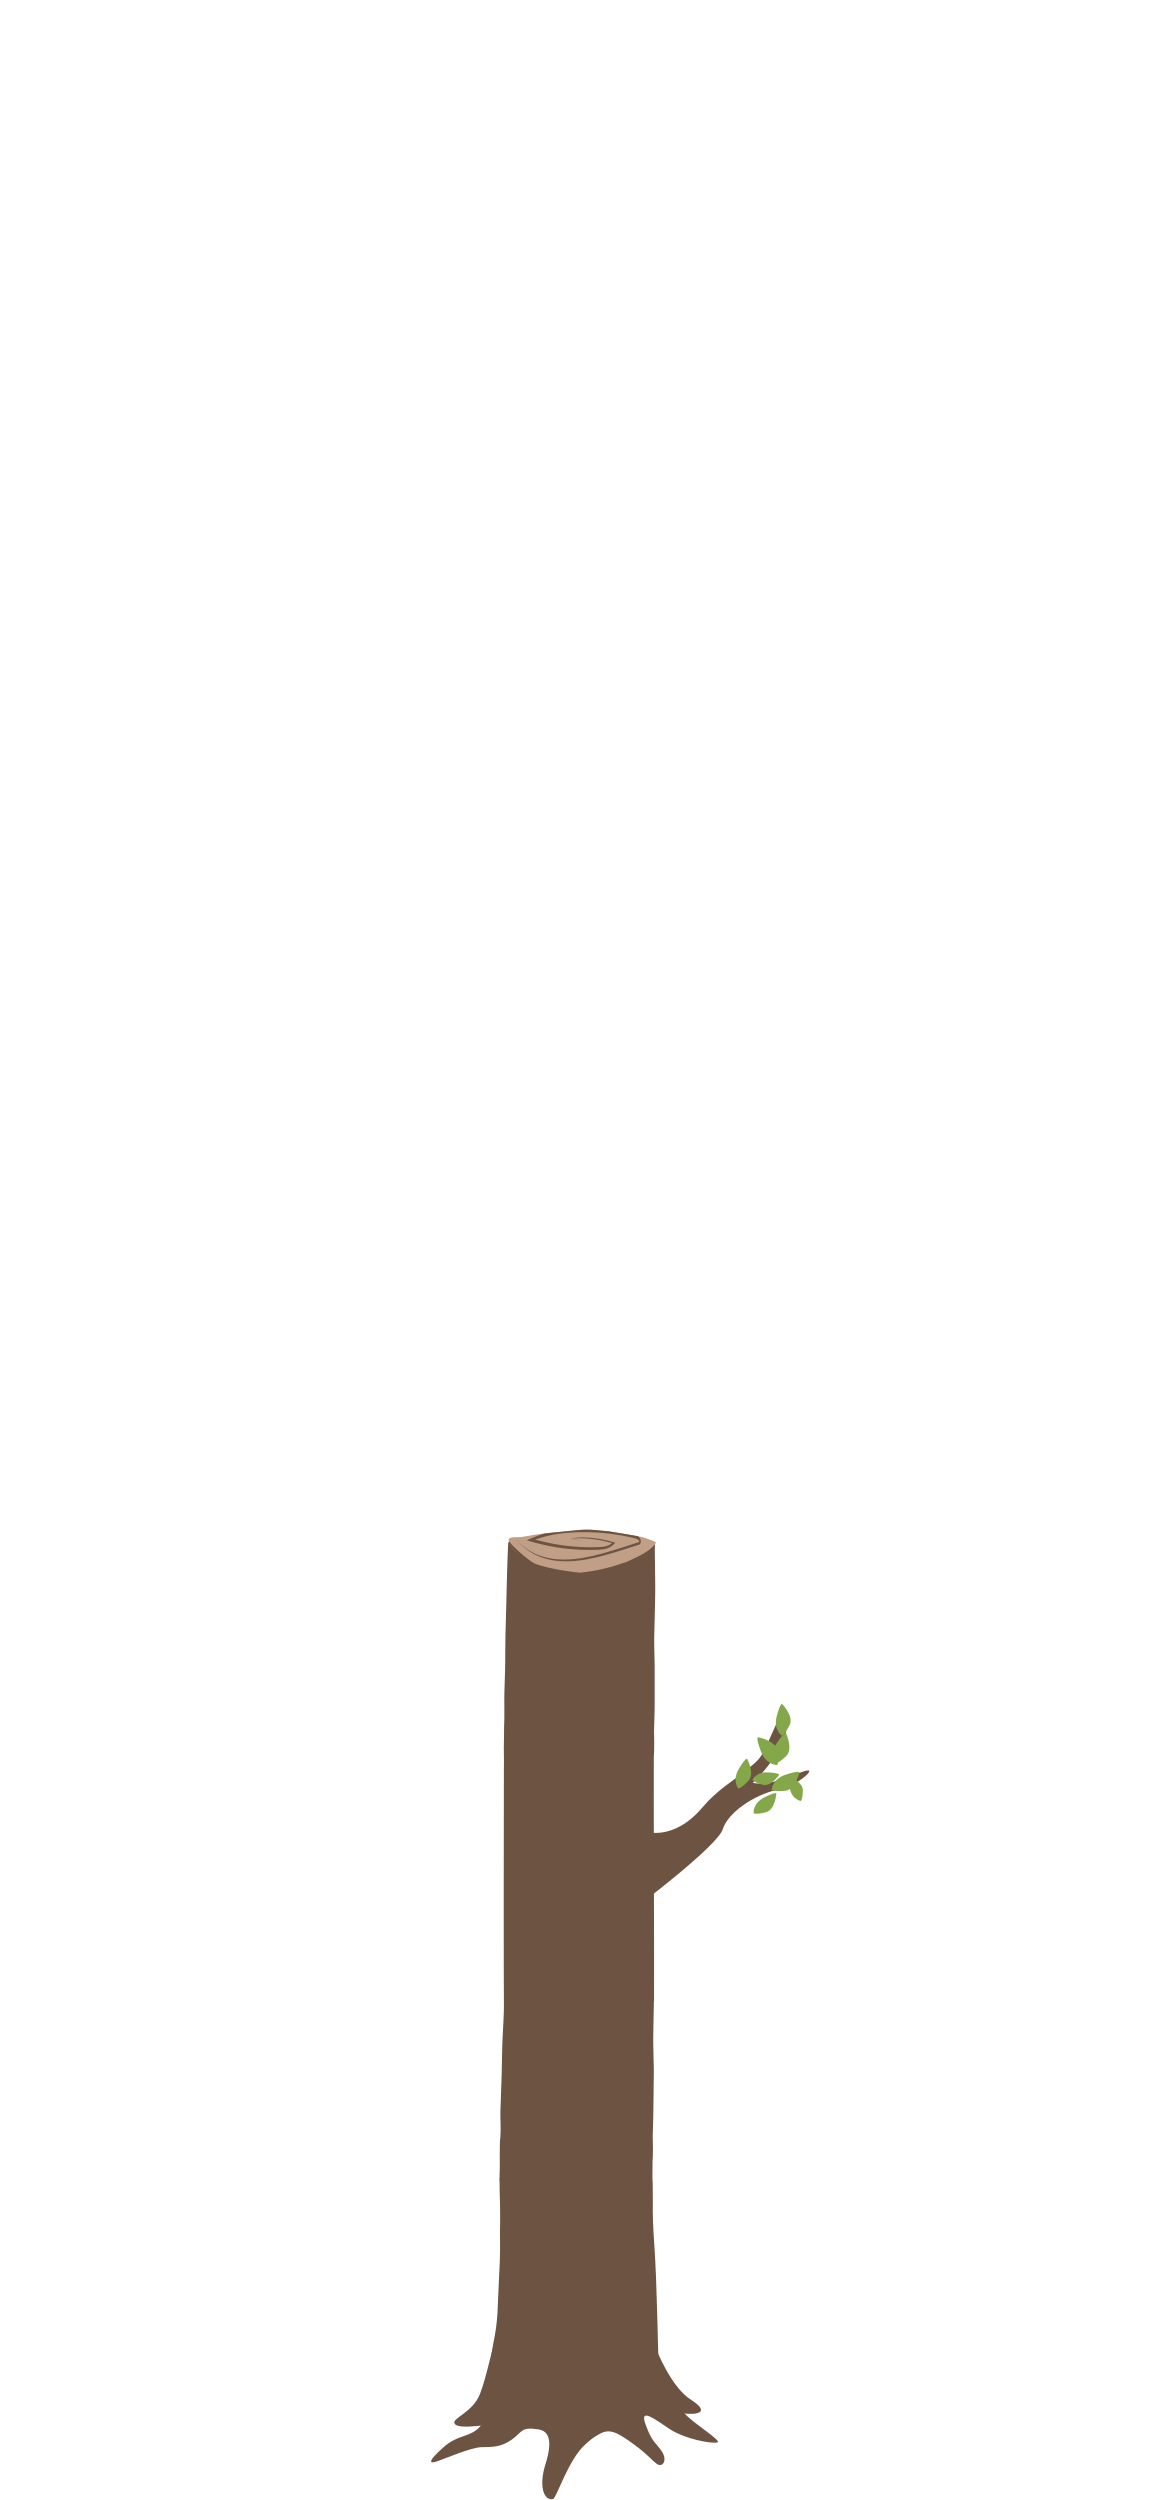
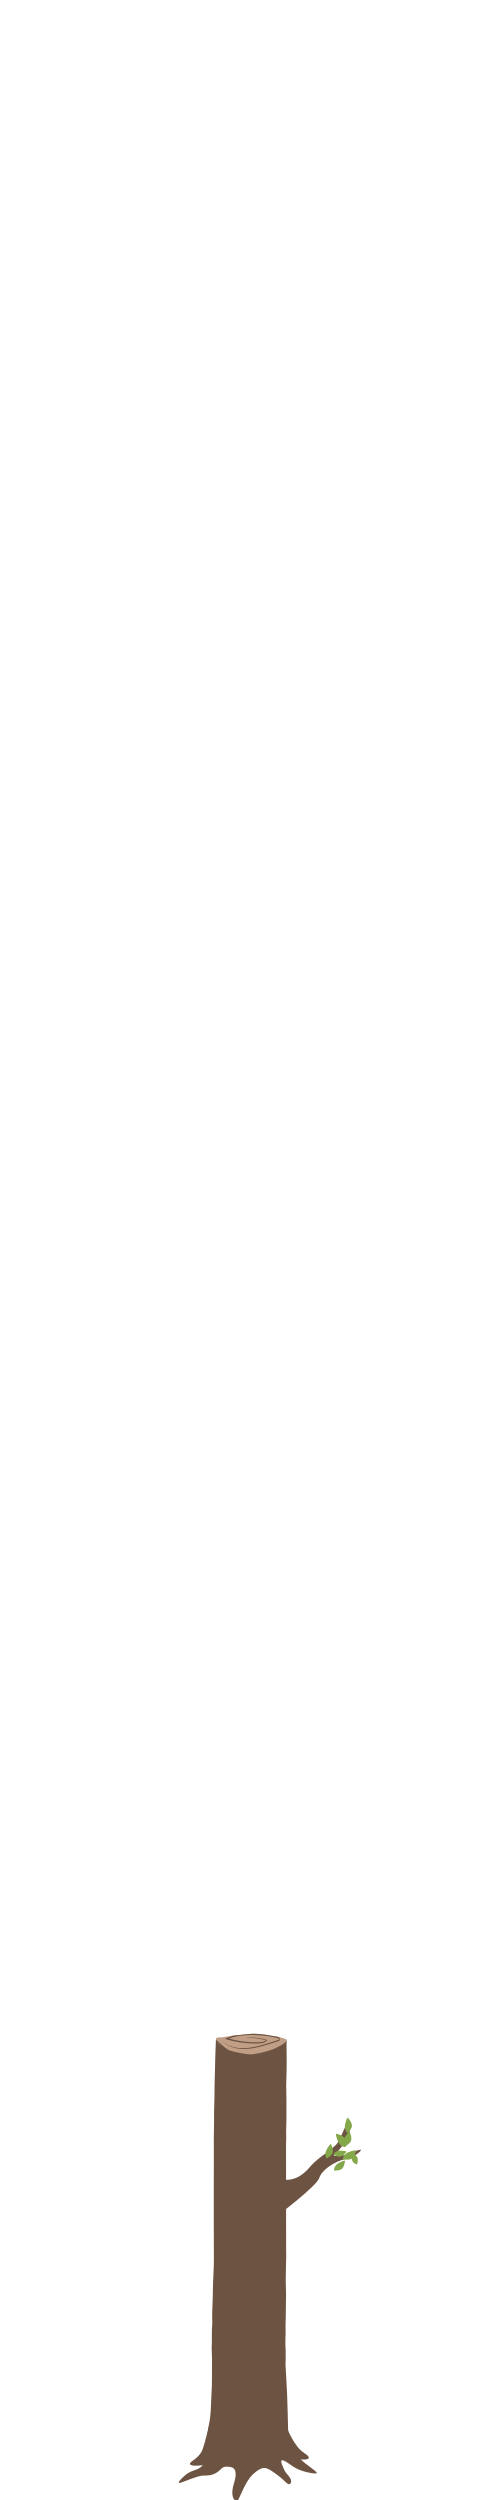
- <svg xmlns="http://www.w3.org/2000/svg" viewBox="0 0 428 926">
+ <svg xmlns="http://www.w3.org/2000/svg" viewBox="0 0 428 2136.5">
  <defs>
    <style>.t{fill:#84a749;}.u{fill:#c19f87;}.v{fill:#6d5341;}.w{opacity:.78;}</style>
  </defs>
  <g id="a">
    <g id="b" class="w" />
  </g>
  <g id="c">
    <g id="d">
      <g>
-         <path id="e" class="v" d="M243.02,870.01s5.47,14.08,12.72,18.72c8.38,5.35,1.35,5.74-2.66,5.18-4.01-.56-11.16-4.2-13.84-7.56-2.68-3.36-50.54,11.06-56.71,11.66-6.17,.6-13.2,1.64-14.19-.36s6.71-3.98,9.44-10.92c2.72-6.93,4.95-19.66,6.49-22.15,3.11-5.05,58.75,5.43,58.75,5.43Z" />
-         <path class="v" d="M253.69,894.06c-2.66-3.25-5.21-5.83-7.73-8.15-.62-.57-1.11-1.33-1.49-2.19-.18-2.48-.39-4.88-.39-4.88l-.02-.29c-.5-10.37-.61-31.03-1.71-47.2-.49-7.26-.57-8.5-.71-23.45-3.68,4.41-8.98,4.47-13.46,6.35-9.2,3.86-16.62,4.82-25.9,1.97-5.7-1.78-12.97-2.31-17.19-9.55,.64,11.13-.04,15.73,.13,23.78,.1,3.82-.19,10.18-.41,13.99-.59,10.39-.13,14.35-2.19,24.07-.49,2.62-.85,5.32-1.09,8.06-.3,2.32-.5,4.68-.58,7.06-.25,2.2-.52,4.92-.72,7.92-.49,7.54-4.18,9.37-8.79,10.89-4.61,1.52-6.73,3.66-6.73,3.66,0,0-9.21,7.78-2.7,5.54,3.14-1.08,12.51-5.13,16.36-5.21,3.85-.08,7.05,.13,11.17-2.79,4.12-2.92,3.29-4.81,9.88-3.8,3.98,.61,5.35,4.25,2.59,13.01-2.5,7.93-.63,13.58,2.85,12.79,1.25-.29,5.65-14.7,12.02-20.3,1.87-1.65,2.47-2.3,5.3-3.86,3.82-2.1,6.69-.41,12.94,4.16,4.86,3.55,6.13,5.5,8.19,7,2.06,1.5,4.19-1.29,1.67-4.88-2.52-3.59-3.43-3.07-5.9-9.85-2.37-6.51,3.85-1.54,9.02,1.84,5.48,3.59,15.08,5.44,17.56,4.94,2.16-.43-9.3-7.38-11.95-10.63Z" />
+         <path id="e" class="v" d="M245.38,2075.19s6.08,15.65,14.14,20.8c9.31,5.95,1.5,6.38-2.96,5.75-4.46-.62-12.4-4.67-15.38-8.4-2.97-3.73-56.15,12.29-63.01,12.95-6.86,.66-14.67,1.82-15.76-.4s7.46-4.43,10.49-12.13c3.03-7.71,5.5-21.84,7.21-24.61,3.46-5.61,65.28,6.03,65.28,6.03Z" />
+         <path class="v" d="M257.23,2101.91c-2.95-3.61-5.79-6.47-8.59-9.06-.69-.64-1.23-1.47-1.66-2.44-.2-2.75-.43-5.43-.43-5.43l-.02-.32c-.56-11.52-.67-34.48-1.9-52.45-.55-8.06-.64-9.45-.79-26.05-4.08,4.9-9.98,4.96-14.96,7.06-10.23,4.29-18.47,5.36-28.78,2.19-6.34-1.98-14.41-2.57-19.1-10.61,.71,12.37-.04,17.48,.15,26.42,.11,4.25-.21,11.31-.45,15.54-.66,11.54-.15,15.94-2.43,26.75-.54,2.92-.94,5.91-1.21,8.95-.34,2.58-.55,5.2-.65,7.84-.28,2.45-.58,5.47-.8,8.8-.54,8.38-4.65,10.41-9.77,12.1-5.12,1.69-7.48,4.06-7.48,4.06,0,0-10.23,8.65-3,6.16,3.49-1.2,13.9-5.7,18.18-5.79,4.28-.09,7.83,.15,12.41-3.1,4.57-3.24,3.66-5.34,10.98-4.22,4.42,.68,5.94,4.72,2.88,14.45-2.78,8.82-.7,15.09,3.16,14.21,1.39-.32,6.28-16.33,13.35-22.56,2.08-1.83,2.75-2.56,5.88-4.28,4.24-2.34,7.43-.46,14.38,4.62,5.4,3.95,6.81,6.11,9.1,7.78,2.29,1.67,4.66-1.44,1.86-5.42-2.8-3.98-3.81-3.42-6.56-10.94s4.28-1.71,10.02,2.05c6.09,3.98,16.76,6.04,19.51,5.49,2.4-.48-10.33-8.2-13.28-11.81Z" />
        <g id="f">
-           <path class="u" d="M229.82,815.1c-5.62,1.97-11.31,3.24-17.03,3.79-2.54,0-15.84-1.9-18.79-3.95-3.88-2.65-8.96-7.11-8.96-8.13-.07-1.44,3.59-.85,5.26-1.16,6.89-1.23,10.67-1.51,15.69-1.97,8.49-.76,8.09-1.12,17.68,0,1.27,.16,12.28,1.78,13.58,2.26,3.28,1.2,4.47,1.41,4.43,1.86,0,.1,.04,.17-.07,.31-2.67,3.56-8.6,5.57-11.8,7.11" />
-           <path class="v" d="M215.09,803.01c-2.43,0-4.41,.28-9.09,.71-2.47,.23-4.65,.41-7.06,.69-1.8,.5-3.61,1.12-5.39,1.89l-1.54,.64c7.73,2.31,15.54,3.5,23.37,3.56h2.26c2.84-.2,5.92,.3,8.43-2.69-4.07-1.22-8.19-1.88-12.32-1.96-1.53,0-3.05,.11-4.54,.37h-.37v-.02l4.59,1-4.09-1h2.44c4.38-.05,8.75,.55,13.08,1.78-2.23,1.78-4.85,1.37-7.25,1.53h-1.23c-2.26,0-4.53-.11-6.79-.3-4.79-.41-9.57-1.26-14.31-2.54,3.21-1.1,6.46-1.85,9.73-2.24,3.02-.34,6.05-.5,9.09-.5,6.54,0,13.07,.75,19.56,2.24,.28,.11,2.31,.78,1.56,1.44-8.17,2.4-18.87,6.46-28.85,6.46-7.07,0-13.77-2.03-18.93-8.09,5.42,6.58,12.4,8.75,19.73,8.75,9.76,0,20.13-3.84,28.24-6.21,.1-.04,.18-.12,.26-.23,.08-.11,.14-.25,.19-.4,.05-.16,.08-.33,.09-.51,0-.18,0-.36-.03-.53-.15-.42-.35-.77-.59-1.03-.24-.26-.5-.41-.78-.45-3.75-.68-9.95-1.58-10.88-1.78-4.32-.39-6.63-.59-8.57-.59Z" />
+           <path class="u" d="M230.71,2014.18c-6.25,2.19-12.57,3.6-18.92,4.21-2.82,0-17.59-2.11-20.88-4.39-4.31-2.94-9.96-7.9-9.96-9.03-.08-1.6,3.99-.95,5.84-1.28,7.65-1.36,11.85-1.68,17.43-2.19,9.44-.85,8.99-1.25,19.64,0,1.41,.18,13.64,1.98,15.08,2.51,3.64,1.33,4.96,1.57,4.92,2.07,0,.11,.04,.19-.08,.35-2.96,3.95-9.56,6.19-13.11,7.9" />
+           <path class="v" d="M214.35,2000.74c-2.7,0-4.9,.32-10.1,.79-2.75,.26-5.17,.45-7.84,.77-2,.55-4.01,1.25-5.99,2.09l-1.71,.71c8.59,2.57,17.27,3.89,25.97,3.95h2.51c3.16-.22,6.57,.34,9.36-2.98-4.52-1.36-9.1-2.09-13.68-2.17-1.7,0-3.39,.12-5.04,.42h-.41v-.02l5.1,1.11-4.55-1.11h2.72c4.87-.05,9.73,.61,14.54,1.98-2.48,1.98-5.39,1.52-8.06,1.7h-1.37c-2.51,0-5.03-.12-7.54-.34-5.32-.45-10.63-1.4-15.9-2.83,3.57-1.22,7.18-2.06,10.81-2.49,3.35-.38,6.72-.55,10.1-.55,7.27,0,14.52,.84,21.73,2.49,.31,.12,2.56,.87,1.73,1.6-9.07,2.67-20.97,7.17-32.05,7.17-7.85,0-15.3-2.25-21.03-8.99,6.02,7.31,13.78,9.72,21.93,9.72,10.84,0,22.37-4.27,31.38-6.9,.11-.05,.2-.13,.29-.26,.09-.12,.16-.27,.21-.45,.05-.17,.08-.37,.1-.57,0-.2,0-.4-.04-.59-.17-.47-.39-.86-.66-1.14-.26-.28-.56-.45-.86-.5-4.17-.75-11.05-1.76-12.09-1.98-4.79-.43-7.37-.65-9.52-.65Z" />
        </g>
      </g>
    </g>
    <g id="g">
      <g>
-         <path class="v" d="M241.69,818.1c.1-5.44-.1-11.21,.01-17.47,.02-1.12,.27-1.57,.07-9.47,.2-4.78,.24-9.89,.24-9.89l.17-14.46c-.29-14.18-.31-7.43-.01-23.55,.13-7.28,0-6.23-.13-21.17-3.68,4.41-5.56,5.12-10.04,7-9.2,3.86-16.62,4.82-25.9,1.97-5.7-1.78-14.09-2.7-18.32-9.94-.44,9.18-.96,15.77-1.16,23.81-.12,4.78-.52,9.51-.59,13.31-.21,11.85-.15,8.28-.68,23.68-.09,2.69,.24,6.75,0,9.49-.3,2.32-.16,4.21-.24,6.58,.09,6.48-.03,4.2-.06,7.2-.07,8.29,.24,11.4,.37,17.39" />
+         <path class="v" d="M243.9,2017.51c.11-6.04-.11-12.46,.02-19.41,.02-1.25,.31-1.75,.08-10.53,.22-5.31,.26-10.99,.26-10.99l.19-16.07c-.32-15.76-.34-8.26-.01-26.16,.15-8.09,0-6.92-.14-23.53-4.08,4.9-6.18,5.69-11.15,7.78-10.23,4.29-18.47,5.36-28.78,2.19-6.34-1.98-15.66-3-20.36-11.04-.49,10.2-1.06,17.52-1.29,26.46-.14,5.31-.58,10.56-.65,14.78-.24,13.17-.16,9.2-.75,26.31-.1,2.99,.27,7.5,0,10.54-.34,2.58-.17,4.67-.27,7.32,.1,7.2-.03,4.66-.06,8-.08,9.22,.27,12.67,.41,19.32" />
        <g id="h">
-           <path class="v" d="M231.39,730.31c-5.62,1.97-10.14,2.56-15.86,3.11-2.54,0-16.36-1.65-19.31-3.7-3.88-2.65-8.44-7.36-8.44-8.38-.07-1.44,3.59-.85,5.26-1.16,6.89-1.23,10.67-1.51,15.69-1.97,8.49-.76,8.09-1.12,17.68,0,1.27,.16,12.28,1.78,13.58,2.26,4.03,1.48,1.24,4.7,.44,5.5-2.67,3.56-4.69,2.24-7.89,3.78" />
-           <path class="v" d="M217.84,717.54c-2.43,0-4.41,.28-9.09,.71-2.47,.23-4.65,.41-7.06,.69-1.8,.5-3.61,1.12-5.39,1.89l-1.54,.64c7.73,2.31,15.54,3.5,23.37,3.56h2.26c2.84-.2,5.92,.3,8.43-2.69-4.07-1.22-8.19-1.88-12.32-1.96-1.53,0-3.05,.11-4.54,.37h-.37v-.02l4.59,1-4.09-1h2.44c4.38-.05,8.75,.55,13.08,1.78-2.23,1.78-4.85,1.37-7.25,1.53h-1.23c-2.26,0-4.53-.11-6.79-.3-4.79-.41-9.57-1.26-14.31-2.54,3.21-1.1,6.46-1.85,9.73-2.24,3.02-.34,6.05-.5,9.09-.5,6.54,0,13.07,.75,19.56,2.24,.28,.11,2.31,.78,1.56,1.44-8.17,2.4-18.87,6.46-28.85,6.46-7.07,0-13.77-2.03-18.93-8.09,5.42,6.58,12.4,8.75,19.73,8.75,9.76,0,20.13-3.84,28.24-6.21,.1-.04,.18-.12,.26-.23,.08-.11,.14-.25,.19-.4,.05-.16,.08-.33,.09-.51,0-.18,0-.36-.03-.53-.15-.42-.35-.77-.59-1.03-.24-.26-.5-.41-.78-.45-3.75-.68-9.95-1.58-10.88-1.78-4.32-.39-6.63-.59-8.57-.59Z" />
+           <path class="v" d="M232.46,1919.97c-6.25,2.19-11.27,2.84-17.62,3.45-2.82,0-18.17-1.84-21.46-4.11-4.31-2.94-9.38-8.18-9.38-9.31-.08-1.6,3.99-.95,5.84-1.28,7.65-1.36,11.85-1.68,17.43-2.19,9.44-.85,8.99-1.25,19.64,0,1.41,.18,13.64,1.98,15.08,2.51,4.48,1.64,1.38,5.22,.49,6.11-2.96,3.95-5.21,2.49-8.76,4.21" />
+           <path class="v" d="M217.4,1905.77c-2.7,0-4.9,.32-10.1,.79-2.75,.26-5.17,.45-7.84,.77-2,.55-4.01,1.25-5.99,2.09l-1.71,.71c8.59,2.57,17.27,3.89,25.97,3.95h2.51c3.16-.22,6.57,.34,9.36-2.98-4.52-1.36-9.1-2.09-13.68-2.17-1.7,0-3.39,.12-5.04,.42h-.41v-.02l5.1,1.11-4.55-1.11h2.72c4.87-.05,9.73,.61,14.54,1.98-2.48,1.98-5.39,1.52-8.06,1.7h-1.37c-2.51,0-5.03-.12-7.54-.34-5.32-.45-10.63-1.4-15.9-2.83,3.57-1.22,7.18-2.06,10.81-2.49,3.35-.38,6.72-.55,10.1-.55,7.27,0,14.52,.84,21.73,2.49,.31,.12,2.56,.87,1.73,1.6-9.07,2.67-20.97,7.17-32.05,7.17-7.85,0-15.3-2.25-21.03-8.99,6.02,7.31,13.78,9.72,21.93,9.72,10.84,0,22.37-4.27,31.38-6.9,.11-.05,.2-.13,.29-.26,.09-.12,.16-.27,.21-.45,.05-.17,.08-.37,.1-.57,0-.2,0-.4-.04-.59-.17-.47-.39-.86-.66-1.14-.26-.28-.56-.45-.86-.5-4.17-.75-11.05-1.76-12.09-1.98-4.79-.43-7.37-.65-9.52-.65Z" />
        </g>
      </g>
      <g id="i">
-         <path class="u" d="M230.91,729.13c-5.41,1.97-10.89,3.24-16.39,3.79-2.45,0-15.24-1.9-18.09-3.95-3.73-2.65-8.62-7.11-8.62-8.13-.07-1.44,3.45-.85,5.06-1.16,6.63-1.23,10.27-1.51,15.1-1.97,8.18-.76,7.78-1.12,17.01,0,1.22,.16,11.82,1.78,13.07,2.26,3.15,1.2,4.3,1.41,4.26,1.86,0,.1,.04,.17-.07,.31-2.57,3.56-8.28,5.57-11.36,7.11" />
-         <path class="v" d="M216.73,717.03c-2.34,0-4.25,.28-8.74,.71-2.38,.23-4.48,.41-6.79,.69-1.74,.5-3.47,1.12-5.19,1.89l-1.48,.64c7.44,2.31,14.96,3.5,22.49,3.56h2.17c2.73-.2,5.69,.3,8.11-2.69-3.92-1.22-7.88-1.88-11.85-1.96-1.47,0-2.94,.11-4.37,.37h-.35v-.02l4.41,1-3.94-1h2.35c4.21-.05,8.42,.55,12.59,1.78-2.15,1.78-4.67,1.37-6.98,1.53h-1.19c-2.17,0-4.36-.11-6.53-.3-4.61-.41-9.21-1.26-13.78-2.54,3.09-1.1,6.22-1.85,9.36-2.24,2.9-.34,5.82-.5,8.74-.5,6.29,0,12.58,.75,18.82,2.24,.27,.11,2.22,.78,1.5,1.44-7.86,2.4-18.16,6.46-27.76,6.46-6.8,0-13.25-2.03-18.22-8.09,5.22,6.58,11.94,8.75,18.99,8.75,9.39,0,19.37-3.84,27.18-6.21,.09-.04,.18-.12,.25-.23,.07-.11,.14-.25,.18-.4,.05-.16,.07-.33,.08-.51,0-.18,0-.36-.03-.53-.15-.42-.34-.77-.57-1.03-.23-.26-.48-.41-.75-.45-3.61-.68-9.58-1.58-10.47-1.78-4.15-.39-6.38-.59-8.25-.59Z" />
+         <path class="u" d="M231.92,1918.65c-6.01,2.19-12.1,3.6-18.21,4.21-2.72,0-16.93-2.11-20.1-4.39-4.15-2.94-9.58-7.9-9.58-9.03-.07-1.6,3.84-.95,5.62-1.28,7.36-1.36,11.41-1.68,16.78-2.19,9.08-.85,8.65-1.25,18.9,0,1.36,.18,13.13,1.98,14.52,2.51,3.5,1.33,4.78,1.57,4.74,2.07,0,.11,.04,.19-.08,.35-2.85,3.95-9.2,6.19-12.62,7.9" />
+         <path class="v" d="M216.17,1905.21c-2.6,0-4.72,.32-9.72,.79-2.64,.26-4.98,.45-7.55,.77-1.93,.55-3.86,1.25-5.77,2.09l-1.65,.71c8.26,2.57,16.62,3.89,24.99,3.95h2.42c3.04-.22,6.33,.34,9.01-2.98-4.35-1.36-8.76-2.09-13.17-2.17-1.64,0-3.27,.12-4.85,.42h-.39v-.02l4.9,1.11-4.38-1.11h2.61c4.68-.05,9.36,.61,13.99,1.98-2.39,1.98-5.18,1.52-7.76,1.7h-1.32c-2.42,0-4.84-.12-7.26-.34-5.12-.45-10.23-1.4-15.31-2.83,3.44-1.22,6.91-2.06,10.4-2.49,3.22-.38,6.47-.55,9.72-.55,6.99,0,13.98,.84,20.92,2.49,.3,.12,2.47,.87,1.67,1.6-8.73,2.67-20.18,7.17-30.85,7.17-7.56,0-14.72-2.25-20.24-8.99,5.8,7.31,13.26,9.72,21.1,9.72,10.43,0,21.53-4.27,30.2-6.9,.1-.05,.2-.13,.28-.26,.08-.12,.15-.27,.2-.45,.05-.17,.08-.37,.09-.57,0-.2,0-.4-.04-.59-.16-.47-.38-.86-.63-1.14-.25-.28-.54-.45-.83-.5-4.01-.75-10.64-1.76-11.63-1.98-4.61-.43-7.09-.65-9.17-.65Z" />
      </g>
    </g>
    <g id="j">
      <g>
-         <path class="v" d="M242.26,741.14c.1-5.44-.2-84.22-.08-90.48,.02-1.12,.27-1.57,.07-9.47,.2-4.78,.24-9.89,.24-9.89v-14.17c-.29-14.18-.23-5.11,.15-23.84,.15-7.28,0-6.23-.13-21.17-3.68,4.41-5.56,5.12-10.04,7-9.2,3.86-16.62,4.82-25.9,1.97-5.7-1.78-14.09-2.7-18.32-9.94-.44,9.18-.51,14.91-.72,22.95-.12,4.78-.24,7.92-.31,11.72-.21,11.85,.13,5.75-.4,21.15-.09,2.69,.11,8.75-.11,12.9-.06,4.69-.01,4.85-.1,7.23,.09,6.48,.06,5.46,.03,8.47-.07,8.29-.1,82.7,.02,88.68" />
+         <path class="v" d="M244.53,1932c.11-6.04-.22-93.58-.09-100.53,.02-1.25,.31-1.75,.08-10.53,.22-5.31,.26-10.99,.26-10.99v-15.75c-.32-15.76-.26-5.68,.17-26.49,.17-8.09,0-6.92-.14-23.53-4.08,4.9-6.18,5.69-11.15,7.78-10.23,4.29-18.47,5.36-28.78,2.19-6.34-1.98-15.66-3-20.36-11.04-.49,10.2-.57,16.57-.8,25.5-.14,5.31-.27,8.8-.34,13.02-.24,13.17,.14,6.39-.44,23.5-.1,2.99,.12,9.72-.12,14.34-.06,5.21-.02,5.39-.11,8.04,.1,7.2,.07,6.07,.04,9.41-.08,9.22-.12,91.89,.03,98.53" />
        <g id="k">
-           <path class="v" d="M232.03,580.36c-5.62,1.97-10.14,2.56-15.86,3.11-2.54,0-16.36-1.65-19.31-3.7-3.88-2.65-8.44-7.36-8.44-8.38-.07-1.44,3.59-.85,5.26-1.16,6.89-1.23,10.67-1.51,15.69-1.97,8.49-.76,8.09-1.12,17.68,0,1.27,.16,12.28,1.78,13.58,2.26,1.01,.37,1.47,.44,1.73,.99,.68,1.45-.69,3.91-1.29,4.51-2.67,3.56-4.69,2.24-7.89,3.78" />
-           <path class="v" d="M218.47,567.58c-2.43,0-4.41,.28-9.09,.71-2.47,.23-4.65,.41-7.06,.69-1.8,.5-3.61,1.12-5.39,1.89l-1.54,.64c7.73,2.31,15.54,3.5,23.37,3.56h2.26c2.84-.2,5.92,.3,8.43-2.69-4.07-1.22-8.19-1.88-12.32-1.96-1.53,0-3.05,.11-4.54,.37h-.37v-.02l4.59,1-4.09-1h2.44c4.38-.05,8.75,.55,13.08,1.78-2.23,1.78-4.85,1.37-7.25,1.53h-1.23c-2.26,0-4.53-.11-6.79-.3-4.79-.41-9.57-1.26-14.31-2.54,3.21-1.1,6.46-1.85,9.73-2.24,3.02-.34,6.05-.5,9.09-.5,6.54,0,13.07,.75,19.56,2.24,.28,.11,2.31,.78,1.56,1.44-8.17,2.4-18.87,6.46-28.85,6.46-7.07,0-13.77-2.03-18.93-8.09,5.42,6.58,12.4,8.75,19.73,8.75,9.76,0,20.13-3.84,28.24-6.21,.1-.04,.18-.12,.26-.23,.08-.11,.14-.25,.19-.4,.05-.16,.08-.33,.09-.51,0-.18,0-.36-.03-.53-.15-.42-.35-.77-.59-1.03-.24-.26-.5-.41-.78-.45-3.75-.68-9.95-1.58-10.88-1.78-4.32-.39-6.63-.59-8.57-.59Z" />
+           <path class="v" d="M233.17,1753.35c-6.25,2.19-11.27,2.84-17.62,3.45-2.82,0-18.17-1.84-21.46-4.11-4.31-2.94-9.38-8.18-9.38-9.31-.08-1.6,3.99-.95,5.84-1.28,7.65-1.36,11.85-1.68,17.43-2.19,9.44-.85,8.99-1.25,19.64,0,1.41,.18,13.64,1.98,15.08,2.51,1.12,.41,1.63,.48,1.92,1.1,.75,1.61-.76,4.35-1.43,5.01-2.96,3.95-5.21,2.49-8.76,4.21" />
+           <path class="v" d="M218.1,1739.16c-2.7,0-4.9,.32-10.1,.79-2.75,.26-5.17,.45-7.84,.77-2,.55-4.01,1.25-5.99,2.09l-1.71,.71c8.59,2.57,17.27,3.89,25.97,3.95h2.51c3.16-.22,6.57,.34,9.36-2.98-4.52-1.36-9.1-2.09-13.68-2.17-1.7,0-3.39,.12-5.04,.42h-.41v-.02l5.1,1.11-4.55-1.11h2.72c4.87-.05,9.73,.61,14.54,1.98-2.48,1.98-5.39,1.52-8.06,1.7h-1.37c-2.51,0-5.03-.12-7.54-.34-5.32-.45-10.63-1.4-15.9-2.83,3.57-1.22,7.18-2.06,10.81-2.49,3.35-.38,6.72-.55,10.1-.55,7.27,0,14.52,.84,21.73,2.49,.31,.12,2.56,.87,1.73,1.6-9.07,2.67-20.97,7.17-32.05,7.17-7.85,0-15.3-2.25-21.03-8.99,6.02,7.31,13.78,9.72,21.93,9.72,10.84,0,22.37-4.27,31.38-6.9,.11-.05,.2-.13,.29-.26,.09-.12,.16-.27,.21-.45,.05-.17,.08-.37,.1-.57,0-.2,0-.4-.04-.59-.17-.47-.39-.86-.66-1.14-.26-.28-.56-.45-.86-.5-4.17-.75-11.05-1.76-12.09-1.98-4.79-.43-7.37-.65-9.52-.65Z" />
        </g>
      </g>
-       <path class="v" d="M238.7,678.3s10.58,4.11,21.59-8.96c5.09-6.05,11.03-9.57,15.03-12.83,4.64-3.79,5.89-4.34,7.99-8.66,4.53-9.31,7.8-20.01,8.08-9.14,.24,9.55-12.54,21.64-12.54,21.64,0,0,3.83,1.15,10.88-1.3,6.58-2.29,8.09-3.27,9.72-3.27s-3.24,5.21-11.74,7.18c-8.5,1.96-18.05,8.39-20.01,14.6s-31.49,28.46-31.49,28.46l2.49-27.71Z" />
+       <path class="v" d="M240.57,1862.18s11.76,4.56,23.99-9.95c5.66-6.72,12.25-10.63,16.7-14.26,5.16-4.21,6.54-4.82,8.88-9.62,5.03-10.35,8.67-22.24,8.98-10.15,.27,10.61-13.93,24.05-13.93,24.05,0,0,4.25,1.27,12.09-1.45,7.31-2.54,8.99-3.64,10.8-3.64s-3.6,5.79-13.04,7.97c-9.45,2.18-20.06,9.32-22.24,16.22s-34.98,31.62-34.98,31.62l2.76-30.79Z" />
      <g>
-         <path class="t" d="M279.15,671.7s-.53-3.66,3.92-5.92,4.49-1.46,4.49-1.46c0,0-.41,6.01-3.8,6.92s-4.6,.45-4.6,.45Z" />
-         <path class="t" d="M296.7,667.09s-3.26-.38-4.19-4.71c-.93-4.33-.23-4.19-.23-4.19,0,0,5.07,1.71,5.08,4.84s-.66,4.06-.66,4.06Z" />
-         <path class="t" d="M285.84,663.01s.05-4.02,5.21-5.69,5.07-.81,5.07-.81c0,0-1.45,6.39-5.26,6.79-3.8,.41-5.02-.29-5.02-.29Z" />
-         <path class="t" d="M278.7,659.34s1.24-3.1,5.74-2.85,4.17,.89,4.17,.89c0,0-3.04,4.51-6.1,3.69s-3.8-1.73-3.8-1.73Z" />
-         <path class="t" d="M287.19,653.27s-2.44-3.13,.51-7.6c2.95-4.46,3.41-3.74,3.41-3.74,0,0,2.81,5.82,.13,8.47s-4.05,2.87-4.05,2.87Z" />
-         <path class="t" d="M289.62,642.91s-3.25-2.14-1.92-7.21c1.33-5.07,1.99-4.55,1.99-4.55,0,0,4.44,4.52,2.79,7.83s-2.86,3.94-2.86,3.94Z" />
-         <path class="t" d="M287.91,653.77s-4.15,.12-6.1-5.12c-1.95-5.24-1.05-5.19-1.05-5.19,0,0,6.65,1.21,7.23,5.12s-.08,5.19-.08,5.19Z" />
-         <path class="t" d="M273.5,662.49s-2.46-2.88,.15-7.28,3.1-3.72,3.1-3.72c0,0,2.94,5.43,.5,8.09s-3.74,2.91-3.74,2.91Z" />
+         <path class="t" d="M285.52,1854.85s-.59-4.07,4.35-6.57,4.99-1.62,4.99-1.62c0,0-.45,6.68-4.23,7.69s-5.11,.5-5.11,.5Z" />
+         <path class="t" d="M305.02,1849.72s-3.63-.42-4.66-5.23c-1.03-4.81-.26-4.65-.26-4.65,0,0,5.63,1.9,5.65,5.38s-.73,4.51-.73,4.51Z" />
+         <path class="t" d="M292.95,1845.19s.06-4.47,5.79-6.33,5.63-.9,5.63-.9c0,0-1.61,7.1-5.84,7.55-4.23,.45-5.58-.33-5.58-.33Z" />
+         <path class="t" d="M285.02,1841.11s1.38-3.44,6.37-3.17,4.63,.99,4.63,.99c0,0-3.37,5.01-6.78,4.1s-4.22-1.92-4.22-1.92Z" />
+         <path class="t" d="M294.45,1834.37s-2.71-3.48,.57-8.44,3.79-4.16,3.79-4.16c0,0,3.13,6.46,.15,9.42s-4.5,3.18-4.5,3.18Z" />
+         <path class="t" d="M297.16,1822.86s-3.61-2.38-2.13-8.02,2.21-5.05,2.21-5.05c0,0,4.94,5.02,3.1,8.7-1.84,3.68-3.18,4.37-3.18,4.37Z" />
+         <path class="t" d="M295.25,1834.92s-4.61,.14-6.78-5.68-1.17-5.77-1.17-5.77c0,0,7.38,1.35,8.04,5.69s-.09,5.76-.09,5.76Z" />
+         <path class="t" d="M279.24,1844.61s-2.74-3.21,.17-8.09c2.91-4.88,3.44-4.14,3.44-4.14,0,0,3.27,6.04,.55,8.99s-4.16,3.24-4.16,3.24Z" />
      </g>
      <g id="l">
-         <path class="u" d="M231.48,578.7c-5.41,1.97-10.89,3.24-16.39,3.79-2.45,0-15.24-1.9-18.09-3.95-3.73-2.65-8.62-7.11-8.62-8.13-.07-1.44,3.45-.85,5.06-1.16,6.63-1.23,10.27-1.51,15.1-1.97,8.18-.76,7.78-1.12,17.01,0,1.22,.16,11.82,1.78,13.07,2.26,3.15,1.2,4.3,1.41,4.26,1.86,0,.1,.04,.17-.07,.31-2.57,3.56-8.28,5.57-11.36,7.11" />
-         <path class="v" d="M217.31,566.6c-2.34,0-4.25,.28-8.74,.71-2.38,.23-4.48,.41-6.79,.69-1.74,.5-3.47,1.12-5.19,1.89l-1.48,.64c7.44,2.31,14.96,3.5,22.49,3.56h2.17c2.73-.2,5.69,.3,8.11-2.69-3.92-1.22-7.88-1.88-11.85-1.96-1.47,0-2.94,.11-4.37,.37h-.35v-.02l4.41,1-3.94-1h2.35c4.21-.05,8.42,.55,12.59,1.78-2.15,1.78-4.67,1.37-6.98,1.53h-1.19c-2.17,0-4.36-.11-6.53-.3-4.61-.41-9.21-1.26-13.78-2.54,3.09-1.1,6.22-1.85,9.36-2.24,2.9-.34,5.82-.5,8.74-.5,6.29,0,12.58,.75,18.82,2.24,.27,.11,2.22,.78,1.5,1.44-7.86,2.4-18.16,6.46-27.76,6.46-6.8,0-13.25-2.03-18.22-8.09,5.22,6.58,11.94,8.75,18.99,8.75,9.39,0,19.37-3.84,27.18-6.21,.09-.04,.18-.12,.25-.23,.07-.11,.14-.25,.18-.4,.05-.16,.07-.33,.08-.51,0-.18,0-.36-.03-.53-.15-.42-.34-.77-.57-1.03-.23-.26-.48-.41-.75-.45-3.61-.68-9.58-1.58-10.47-1.78-4.15-.39-6.38-.59-8.25-.59Z" />
+         <path class="u" d="M232.56,1751.51c-6.01,2.19-12.1,3.6-18.21,4.21-2.72,0-16.93-2.11-20.1-4.39-4.15-2.94-9.58-7.9-9.58-9.03-.07-1.6,3.84-.95,5.62-1.28,7.36-1.36,11.41-1.68,16.78-2.19,9.08-.85,8.65-1.25,18.9,0,1.36,.18,13.13,1.98,14.52,2.51,3.5,1.33,4.78,1.57,4.74,2.07,0,.11,.04,.19-.08,.35-2.85,3.95-9.2,6.19-12.62,7.9" />
+         <path class="v" d="M216.81,1738.07c-2.6,0-4.72,.32-9.72,.79-2.64,.26-4.98,.45-7.55,.77-1.93,.55-3.86,1.25-5.77,2.09l-1.65,.71c8.26,2.57,16.62,3.89,24.99,3.95h2.42c3.04-.22,6.33,.34,9.01-2.98-4.35-1.36-8.76-2.09-13.17-2.17-1.64,0-3.27,.12-4.85,.42h-.39v-.02l4.9,1.11-4.38-1.11h2.61c4.68-.05,9.36,.61,13.99,1.98-2.39,1.98-5.18,1.52-7.76,1.7h-1.32c-2.42,0-4.84-.12-7.26-.34-5.12-.45-10.23-1.4-15.31-2.83,3.44-1.22,6.91-2.06,10.4-2.49,3.22-.38,6.47-.55,9.72-.55,6.99,0,13.98,.84,20.92,2.49,.3,.12,2.47,.87,1.67,1.6-8.73,2.67-20.18,7.17-30.85,7.17-7.56,0-14.72-2.25-20.24-8.99,5.8,7.31,13.26,9.72,21.1,9.72,10.43,0,21.53-4.27,30.2-6.9,.1-.05,.2-.13,.28-.26,.08-.12,.15-.27,.2-.45,.05-.17,.08-.37,.09-.57,0-.2,0-.4-.04-.59-.16-.47-.38-.86-.63-1.14-.25-.28-.54-.45-.83-.5-4.01-.75-10.64-1.76-11.63-1.98-4.61-.43-7.09-.65-9.17-.65Z" />
      </g>
    </g>
  </g>
  <g id="m" />
  <g id="n">
    <g id="o" />
    <g id="p" />
  </g>
  <g id="q">
    <g id="r" />
    <g id="s" />
  </g>
</svg>
